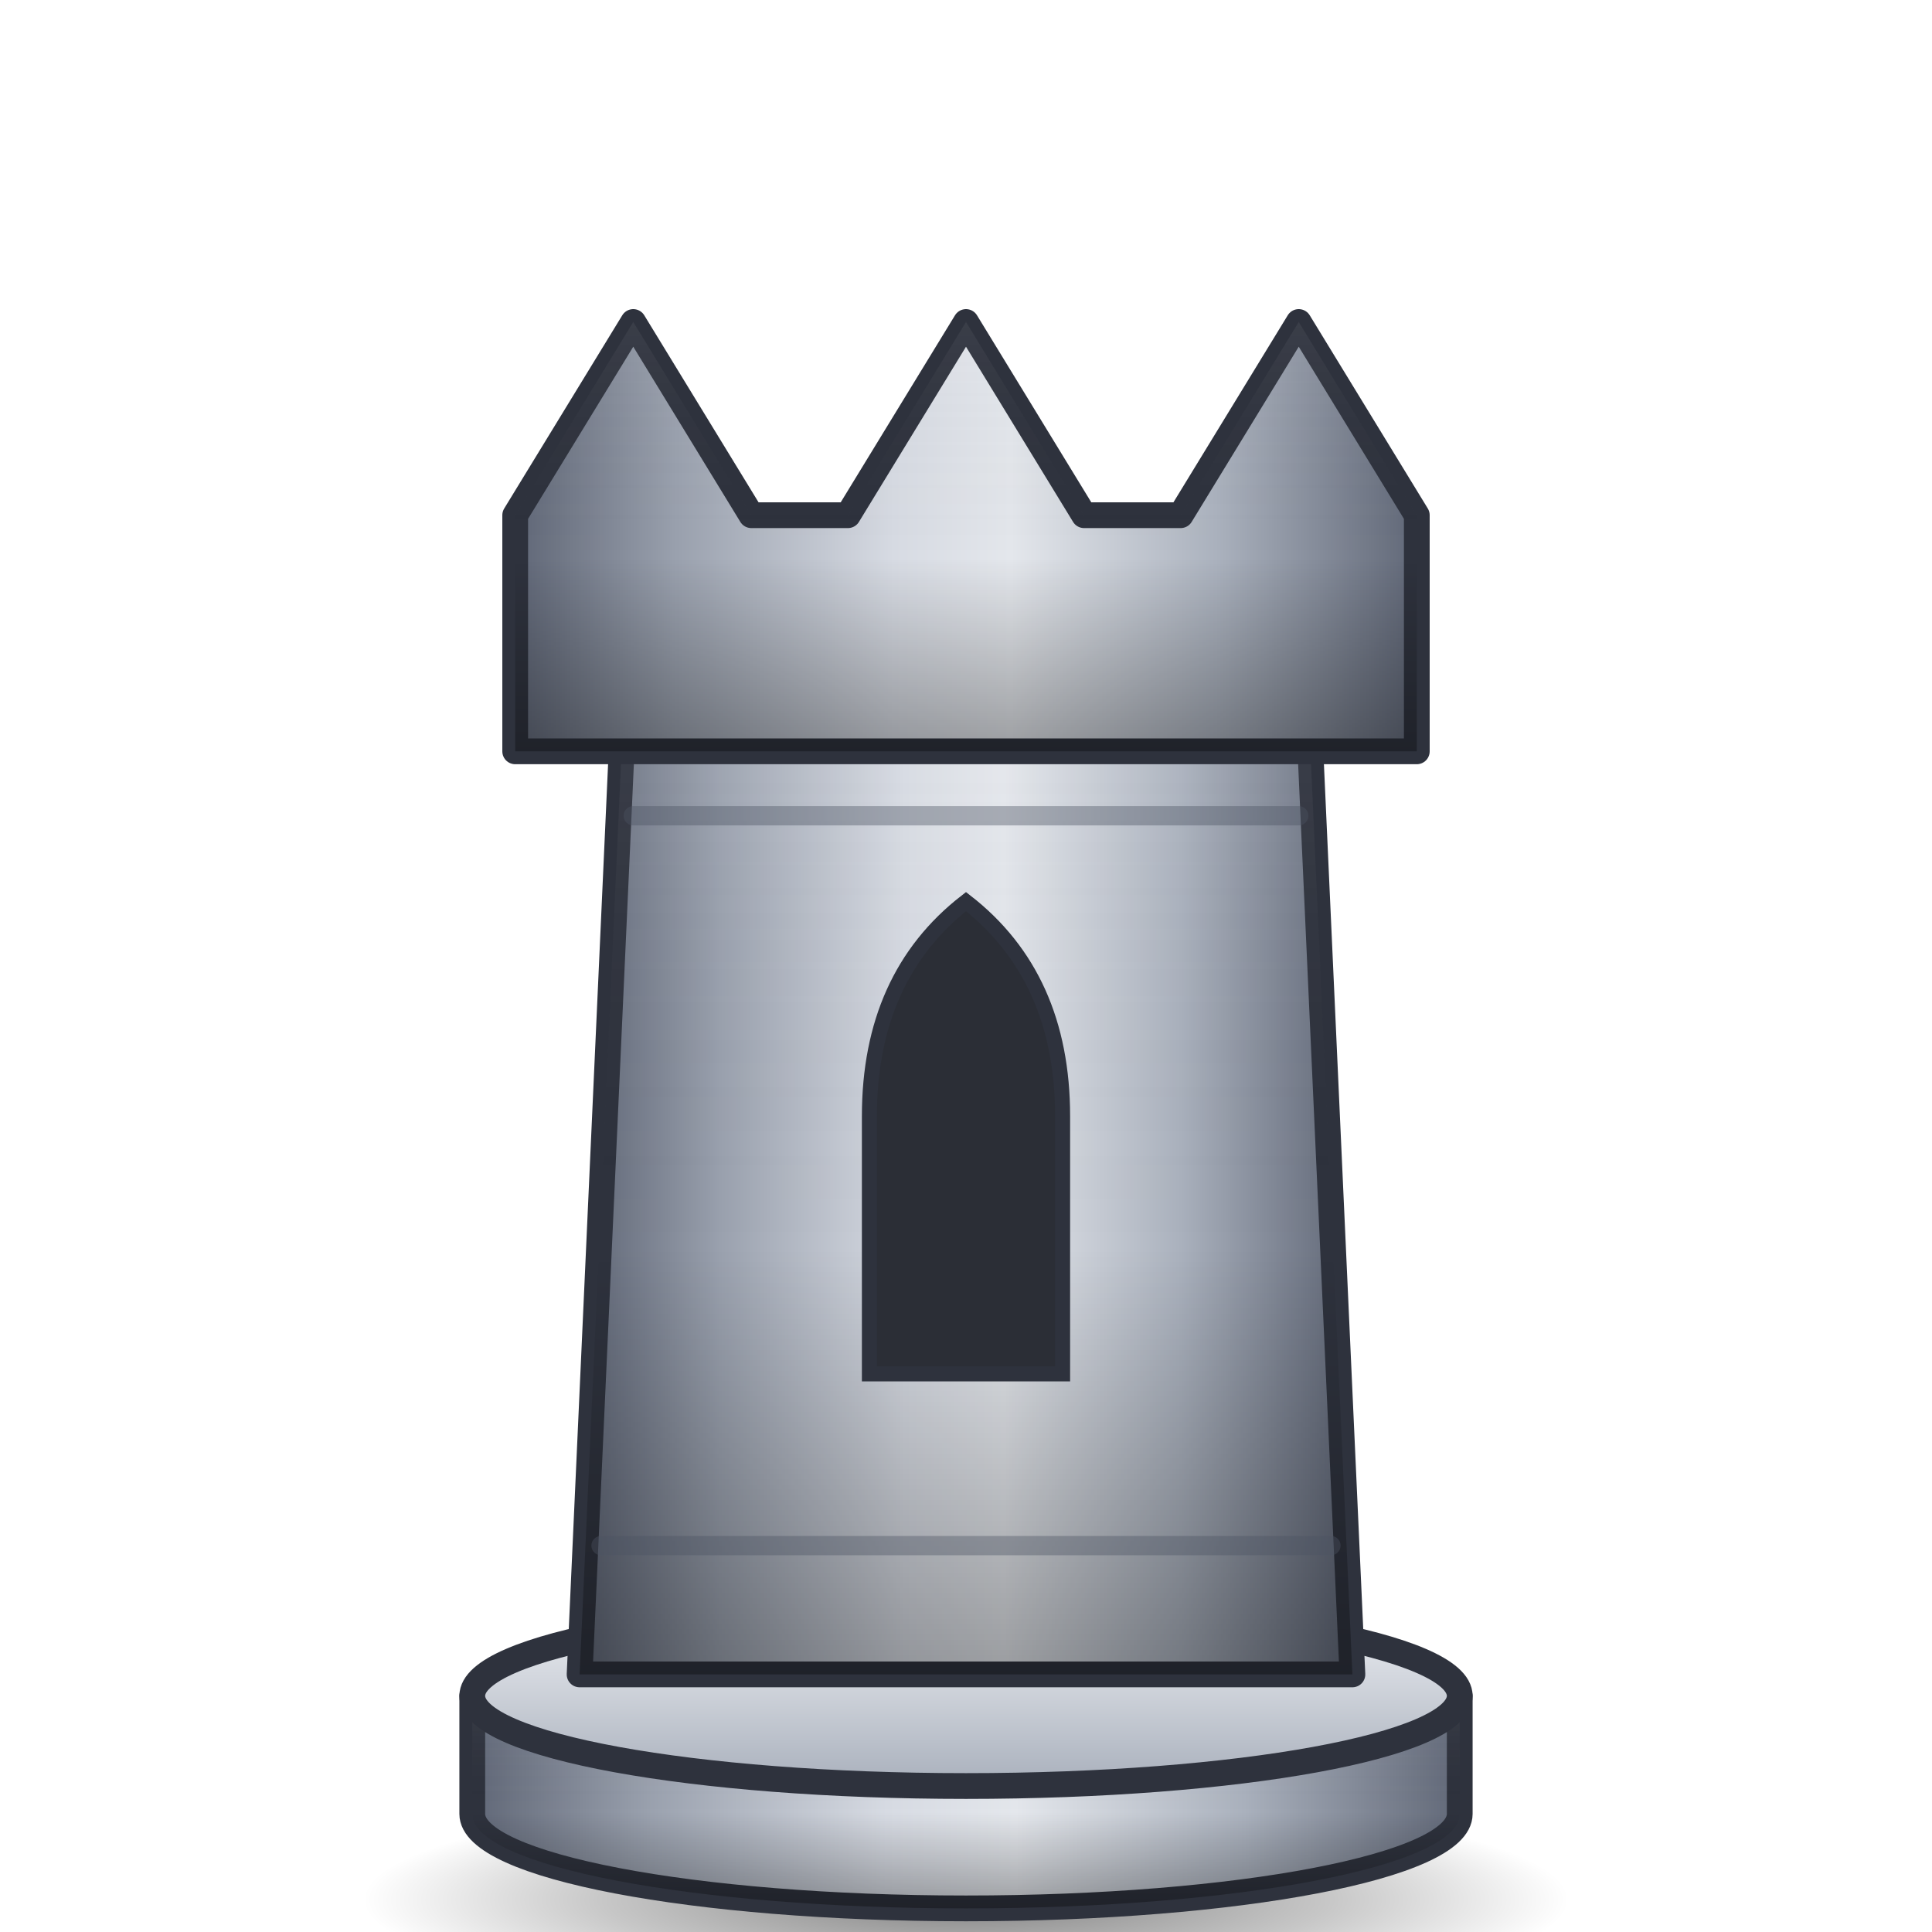
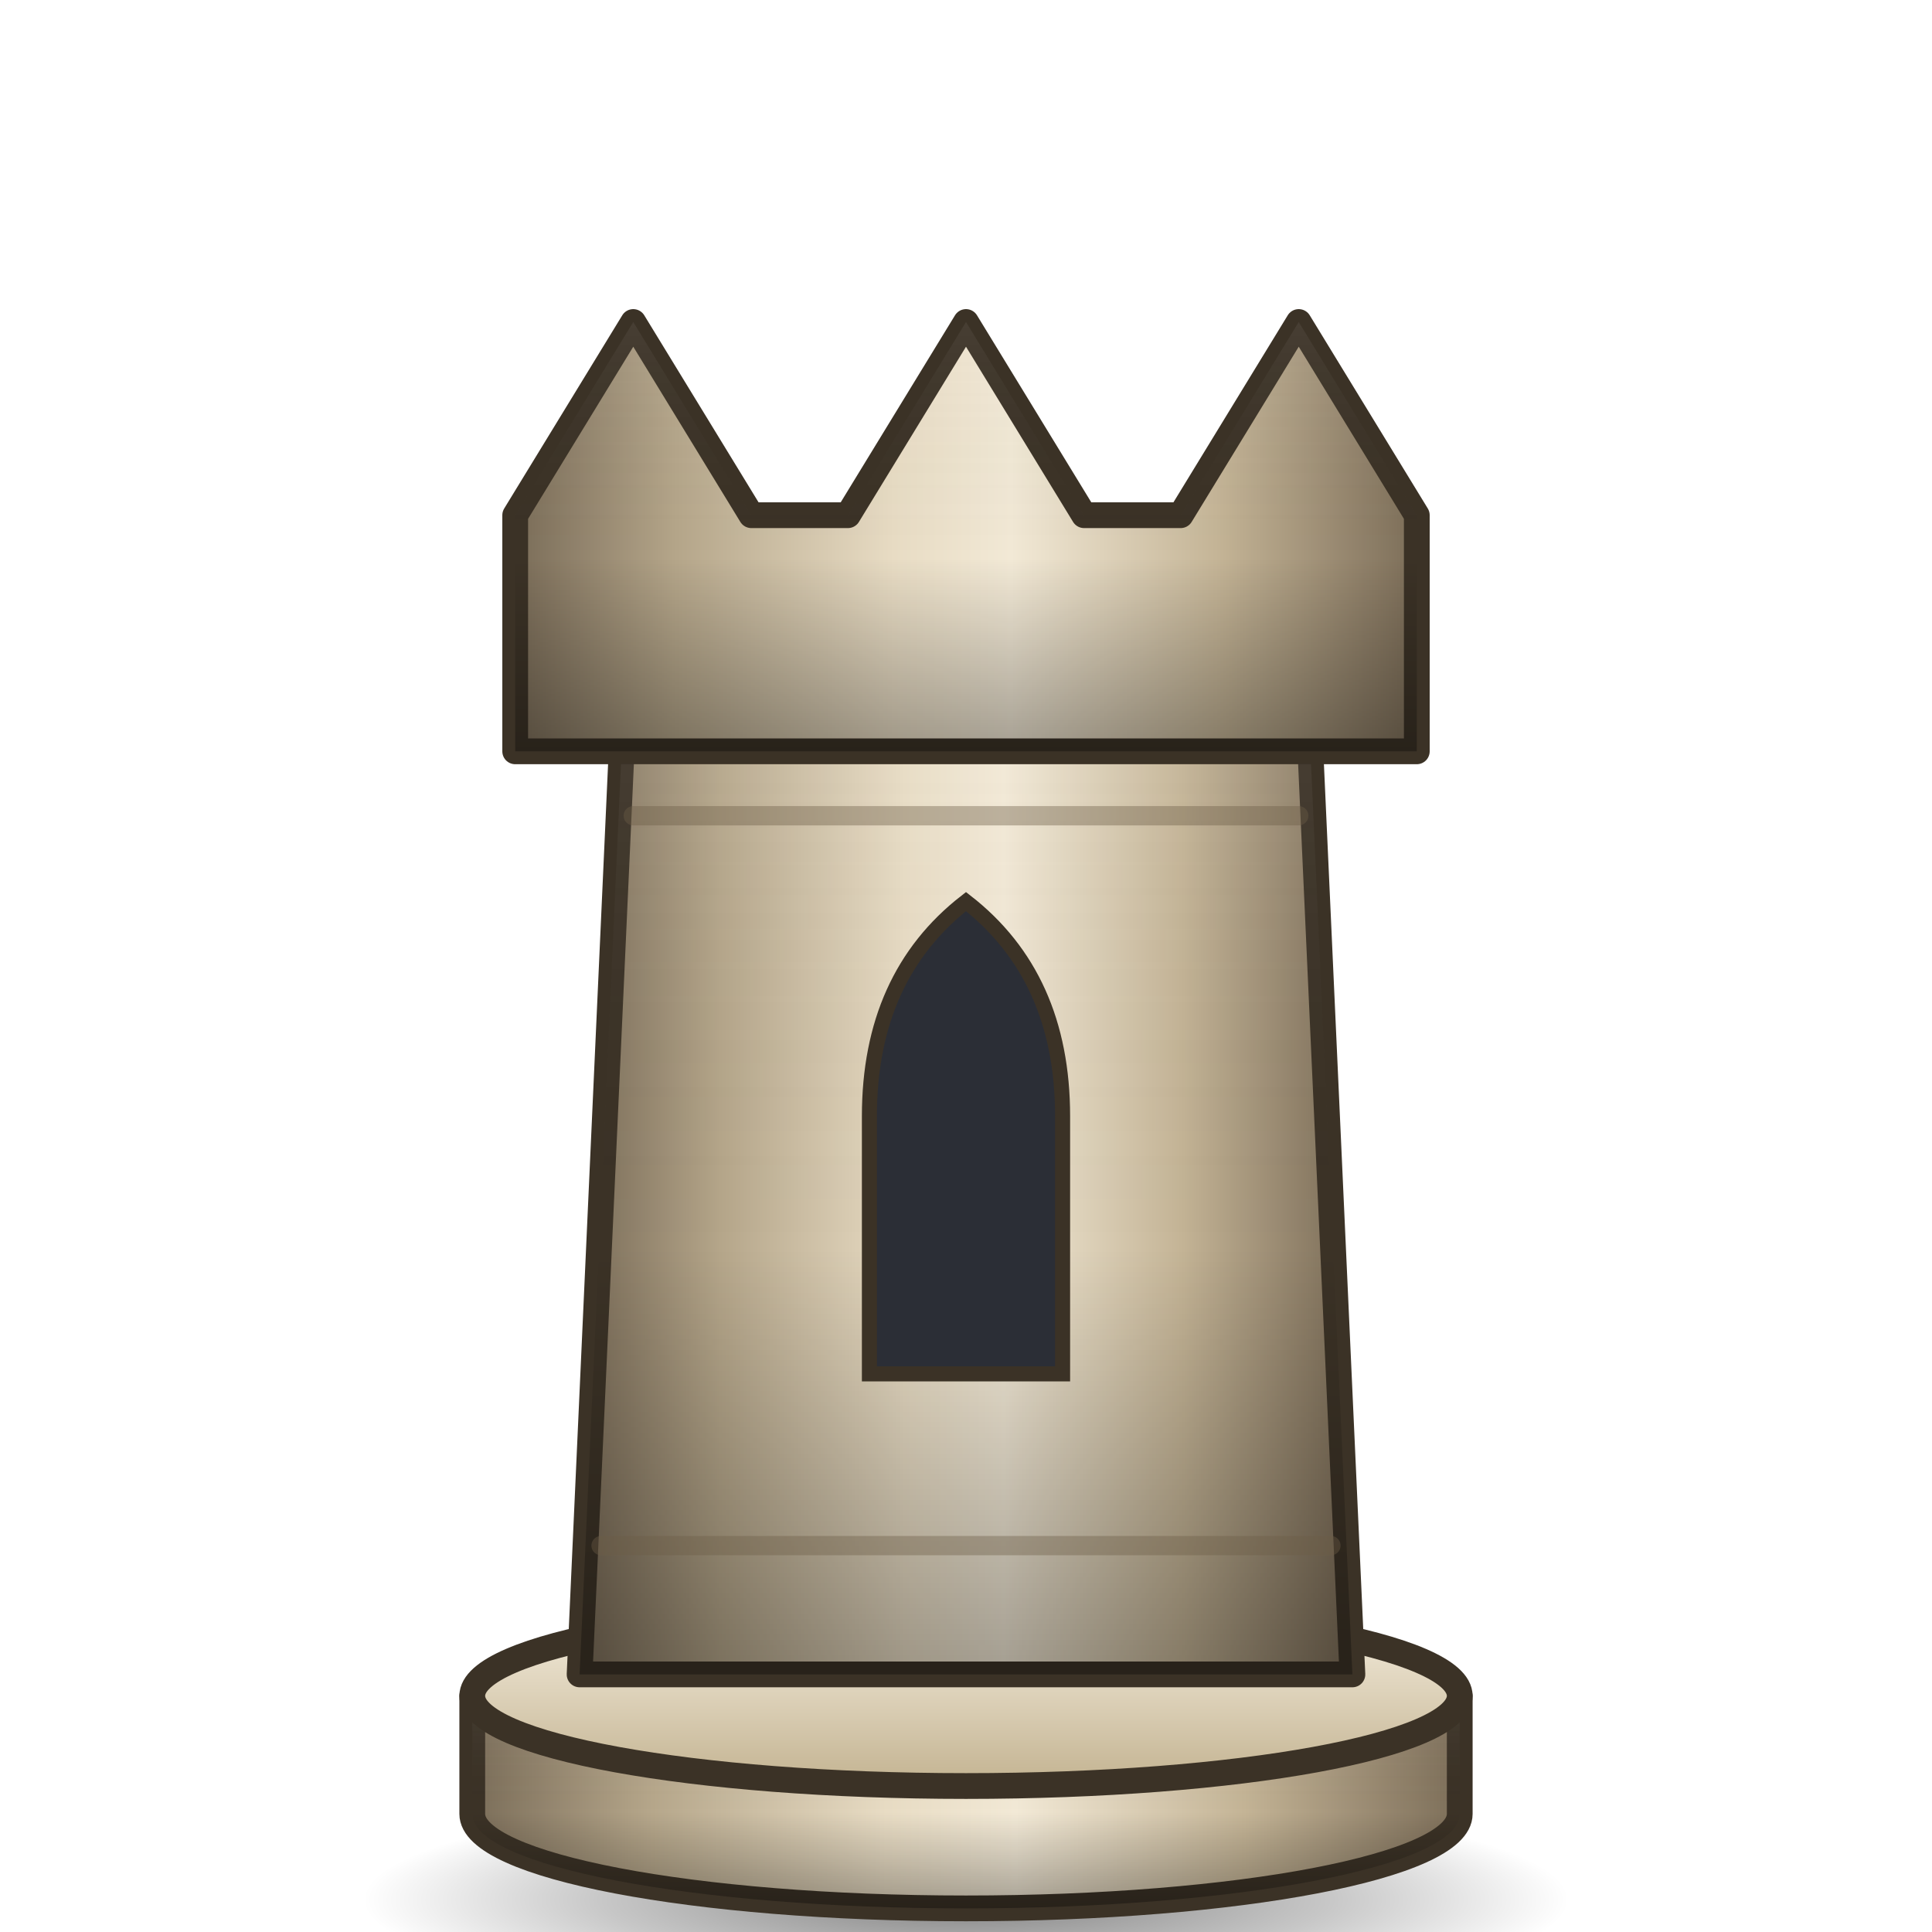
<svg xmlns="http://www.w3.org/2000/svg" viewBox="5 2 90 90" width="200" height="200">
  <defs>
    <linearGradient id="gwRb" x1="0" x2="1" y1="0" y2="0">
-       <stop offset="0" stop-color="#5f6676" />
-       <stop offset="0.18" stop-color="#9aa1ae" />
-       <stop offset="0.42" stop-color="#d7dbe3" />
-       <stop offset="0.55" stop-color="#e4e7ec" />
-       <stop offset="0.78" stop-color="#aab1bd" />
-       <stop offset="1" stop-color="#606777" />
+       <stop offset="0" stop-color="#7a6c58" />
+       <stop offset="0.18" stop-color="#b5a68a" />
+       <stop offset="0.42" stop-color="#e8dcc4" />
+       <stop offset="0.55" stop-color="#f2e9d6" />
+       <stop offset="0.78" stop-color="#c4b496" />
+       <stop offset="1" stop-color="#7c6d58" />
    </linearGradient>
    <linearGradient id="gwRt" x1="0" x2="0" y1="0" y2="1">
-       <stop offset="0" stop-color="#eef0f4" />
-       <stop offset="1" stop-color="#a9b0bc" />
+       <stop offset="0" stop-color="#f6efe0" />
+       <stop offset="1" stop-color="#c3b391" />
    </linearGradient>
    <linearGradient id="gwRs" x1="0" x2="0" y1="0" y2="1">
      <stop offset="0" stop-color="#fff" stop-opacity="0.06" />
      <stop offset="0.55" stop-color="#000" stop-opacity="0" />
      <stop offset="1" stop-color="#000" stop-opacity="0.32" />
    </linearGradient>
    <radialGradient id="gwRfs" cx="0.5" cy="0.5" r="0.5">
      <stop offset="0" stop-color="#000" stop-opacity="0.5" />
      <stop offset="0.6" stop-color="#000" stop-opacity="0.22" />
      <stop offset="1" stop-color="#000" stop-opacity="0" />
    </radialGradient>
  </defs>
  <ellipse cx="50" cy="90.5" rx="28" ry="5.2" fill="url(#gwRfs)" />
-   <path d="M27,81 L27,86.5 A23,4.4 0 0 0 73,86.5 L73,81 Z" fill="url(#gwRb)" stroke="#2e323d" stroke-width="1.2" stroke-linejoin="round" />
+   <path d="M27,81 L27,86.5 A23,4.4 0 0 0 73,86.5 L73,81 Z" fill="url(#gwRb)" stroke="#3b3226" stroke-width="1.2" stroke-linejoin="round" />
  <path d="M27,81 L27,86.5 A23,4.4 0 0 0 73,86.5 L73,81 Z" fill="url(#gwRs)" />
-   <ellipse cx="50" cy="81" rx="23" ry="4.2" fill="url(#gwRt)" stroke="#2e323d" stroke-width="1.2" />
-   <path d="M32,80 L34,36 L66,36 L68,80 Z" fill="url(#gwRb)" stroke="#2e323d" stroke-width="1.2" stroke-linejoin="round" />
+   <ellipse cx="50" cy="81" rx="23" ry="4.2" fill="url(#gwRt)" stroke="#3b3226" stroke-width="1.2" />
+   <path d="M32,80 L34,36 L66,36 L68,80 Z" fill="url(#gwRb)" stroke="#3b3226" stroke-width="1.2" stroke-linejoin="round" />
  <path d="M32,80 L34,36 L66,36 L68,80 Z" fill="url(#gwRs)" />
-   <path d="M29,37 L29,26 L34.5,17 L40,26 L44.5,26 L50,17 L55.5,26 L60,26 L65.5,17 L71,26 L71,37 Z" fill="url(#gwRb)" stroke="#2e323d" stroke-width="1.2" stroke-linejoin="round" />
+   <path d="M29,37 L29,26 L34.5,17 L40,26 L44.5,26 L50,17 L55.5,26 L60,26 L65.5,17 L71,26 L71,37 Z" fill="url(#gwRb)" stroke="#3b3226" stroke-width="1.2" stroke-linejoin="round" />
  <path d="M29,37 L29,26 L34.5,17 L40,26 L44.5,26 L50,17 L55.5,26 L60,26 L65.5,17 L71,26 L71,37 Z" fill="url(#gwRs)" />
-   <path d="M45.5,66 L45.5,54 Q45.5,47.5 50,44 Q54.5,47.5 54.5,54 L54.5,66 Z" fill="#2b2e36" stroke="#2e323d" stroke-width="0.7" />
-   <path d="M34.5,40 L65.5,40 M33,74 L67,74" fill="none" stroke="#4c5262" stroke-width="0.9" stroke-linecap="round" stroke-linejoin="round" opacity="0.4" />
+   <path d="M45.5,66 L45.5,54 Q45.5,47.5 50,44 Q54.5,47.5 54.5,54 L54.5,66 Z" fill="#2b2e36" stroke="#3b3226" stroke-width="0.7" />
+   <path d="M34.5,40 L65.5,40 M33,74 L67,74" fill="none" stroke="#6b5c47" stroke-width="0.9" stroke-linecap="round" stroke-linejoin="round" opacity="0.4" />
</svg>
